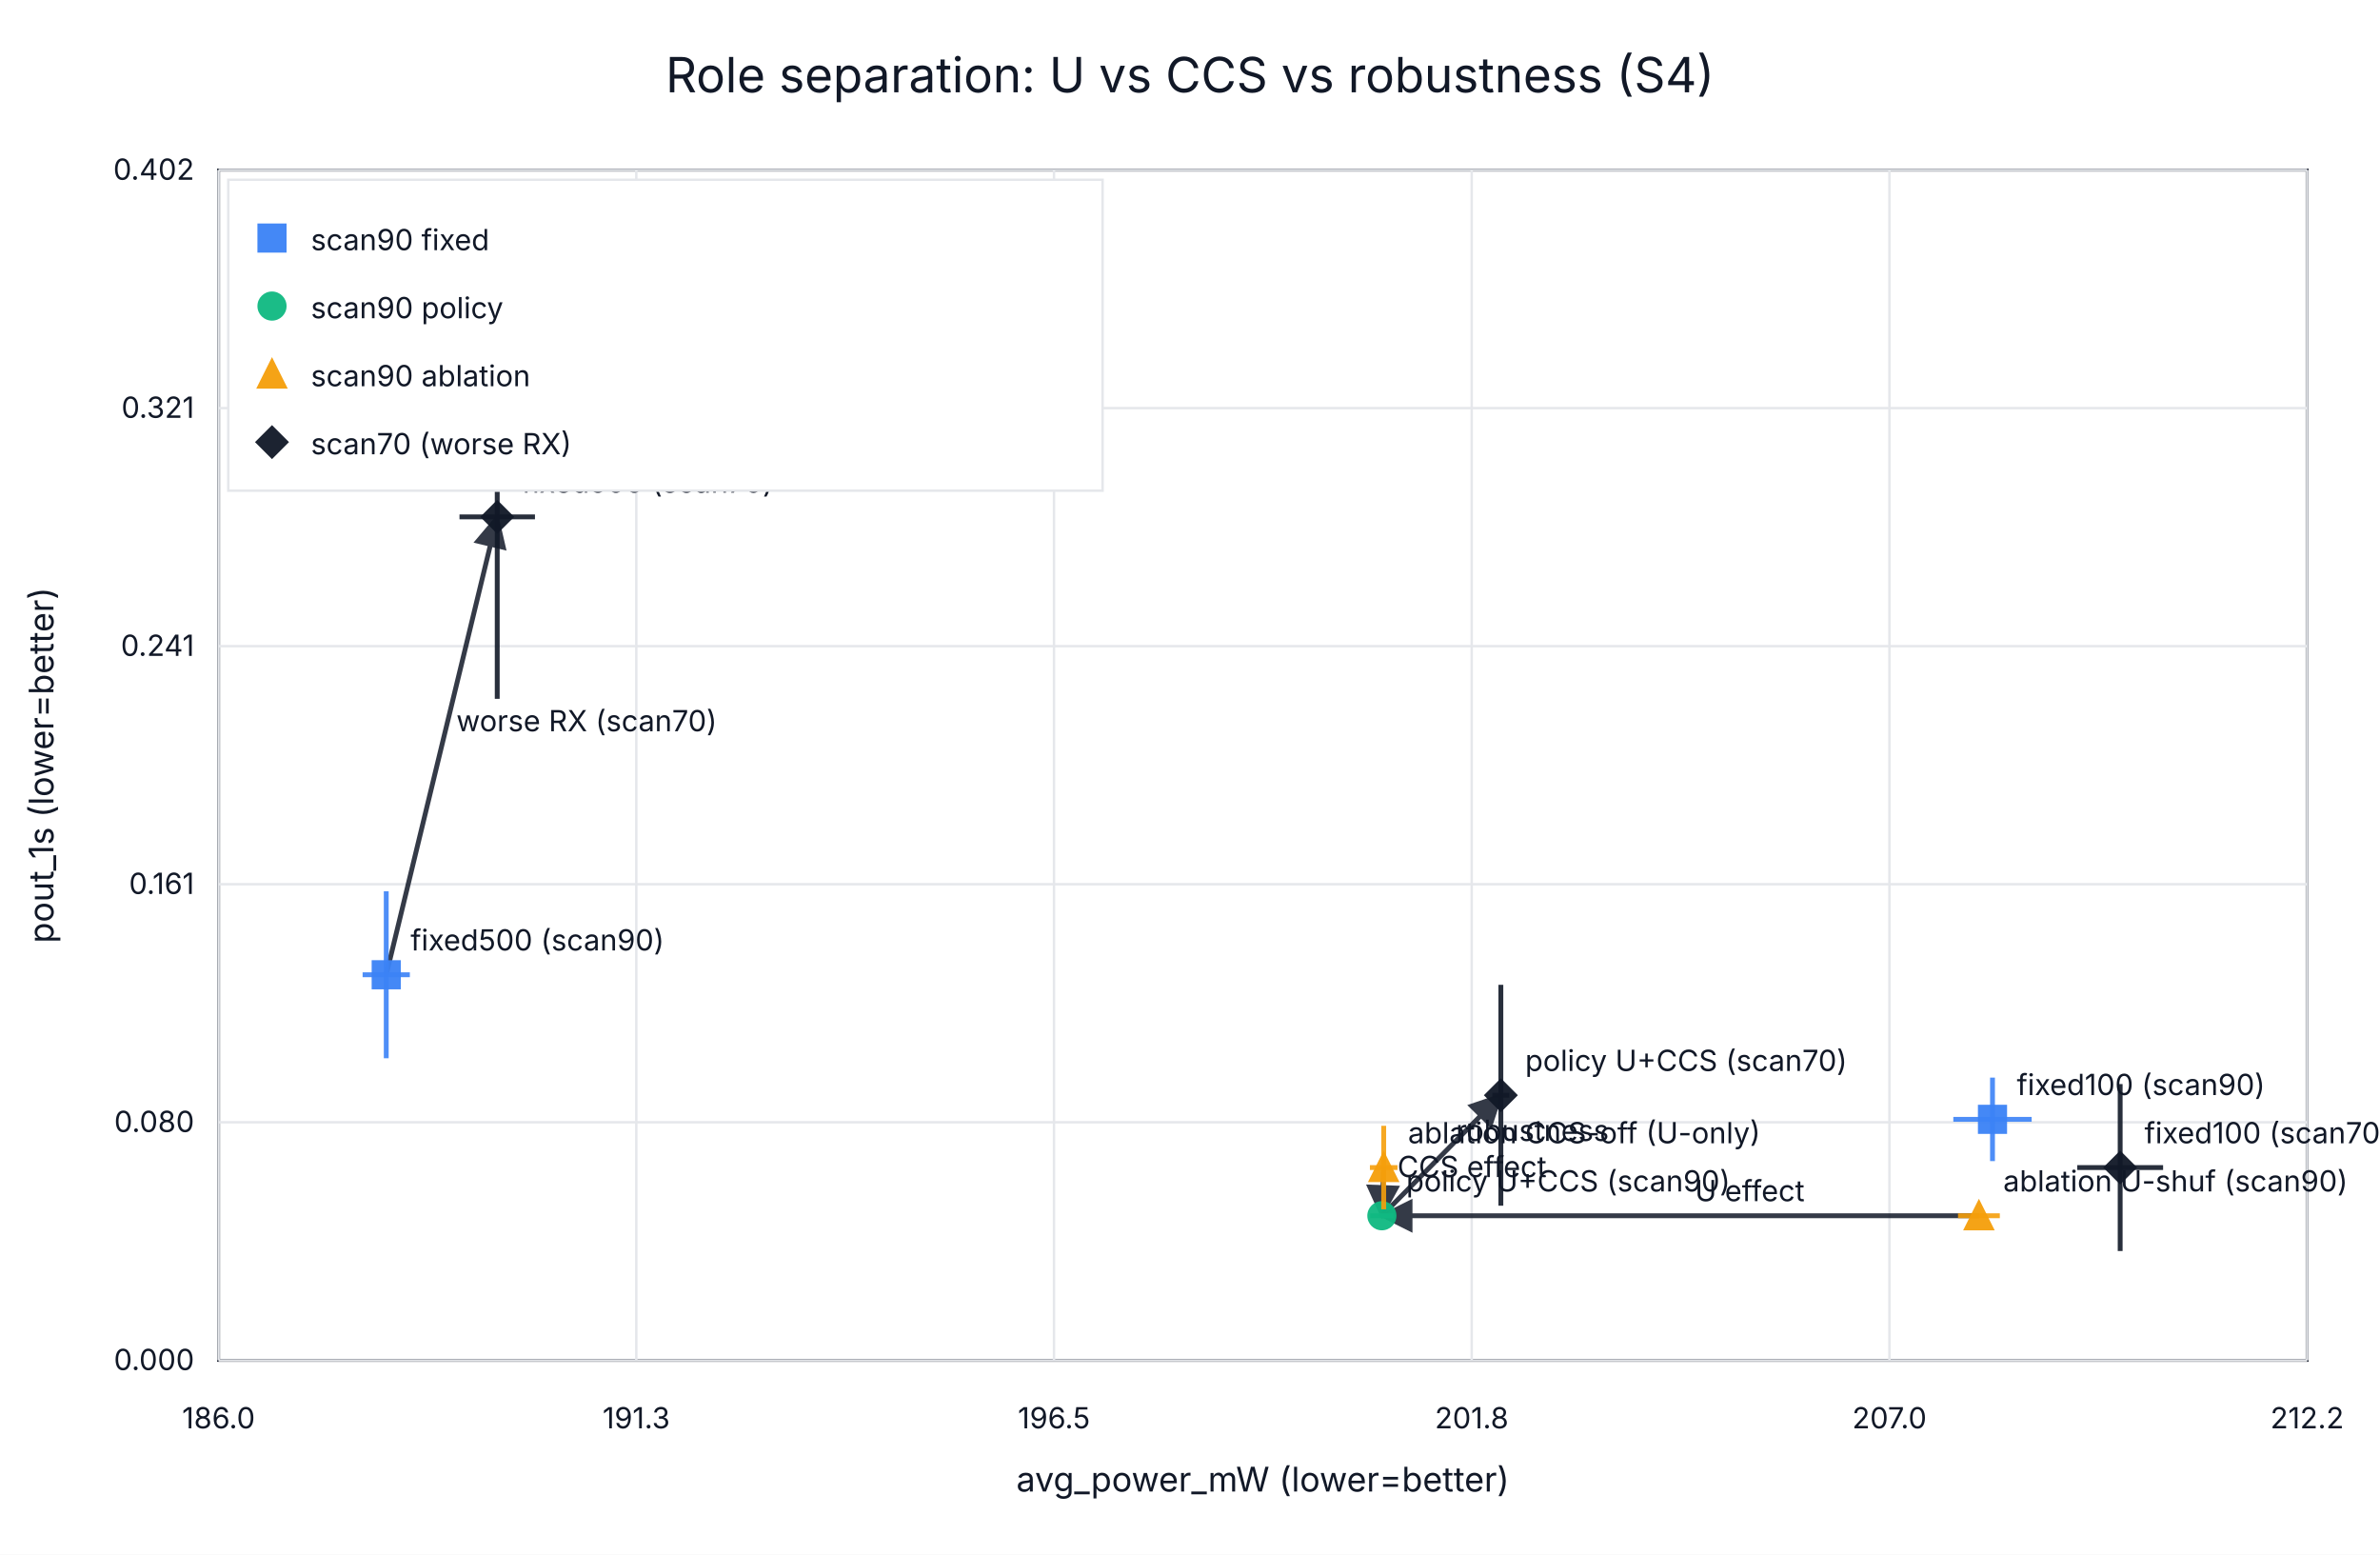
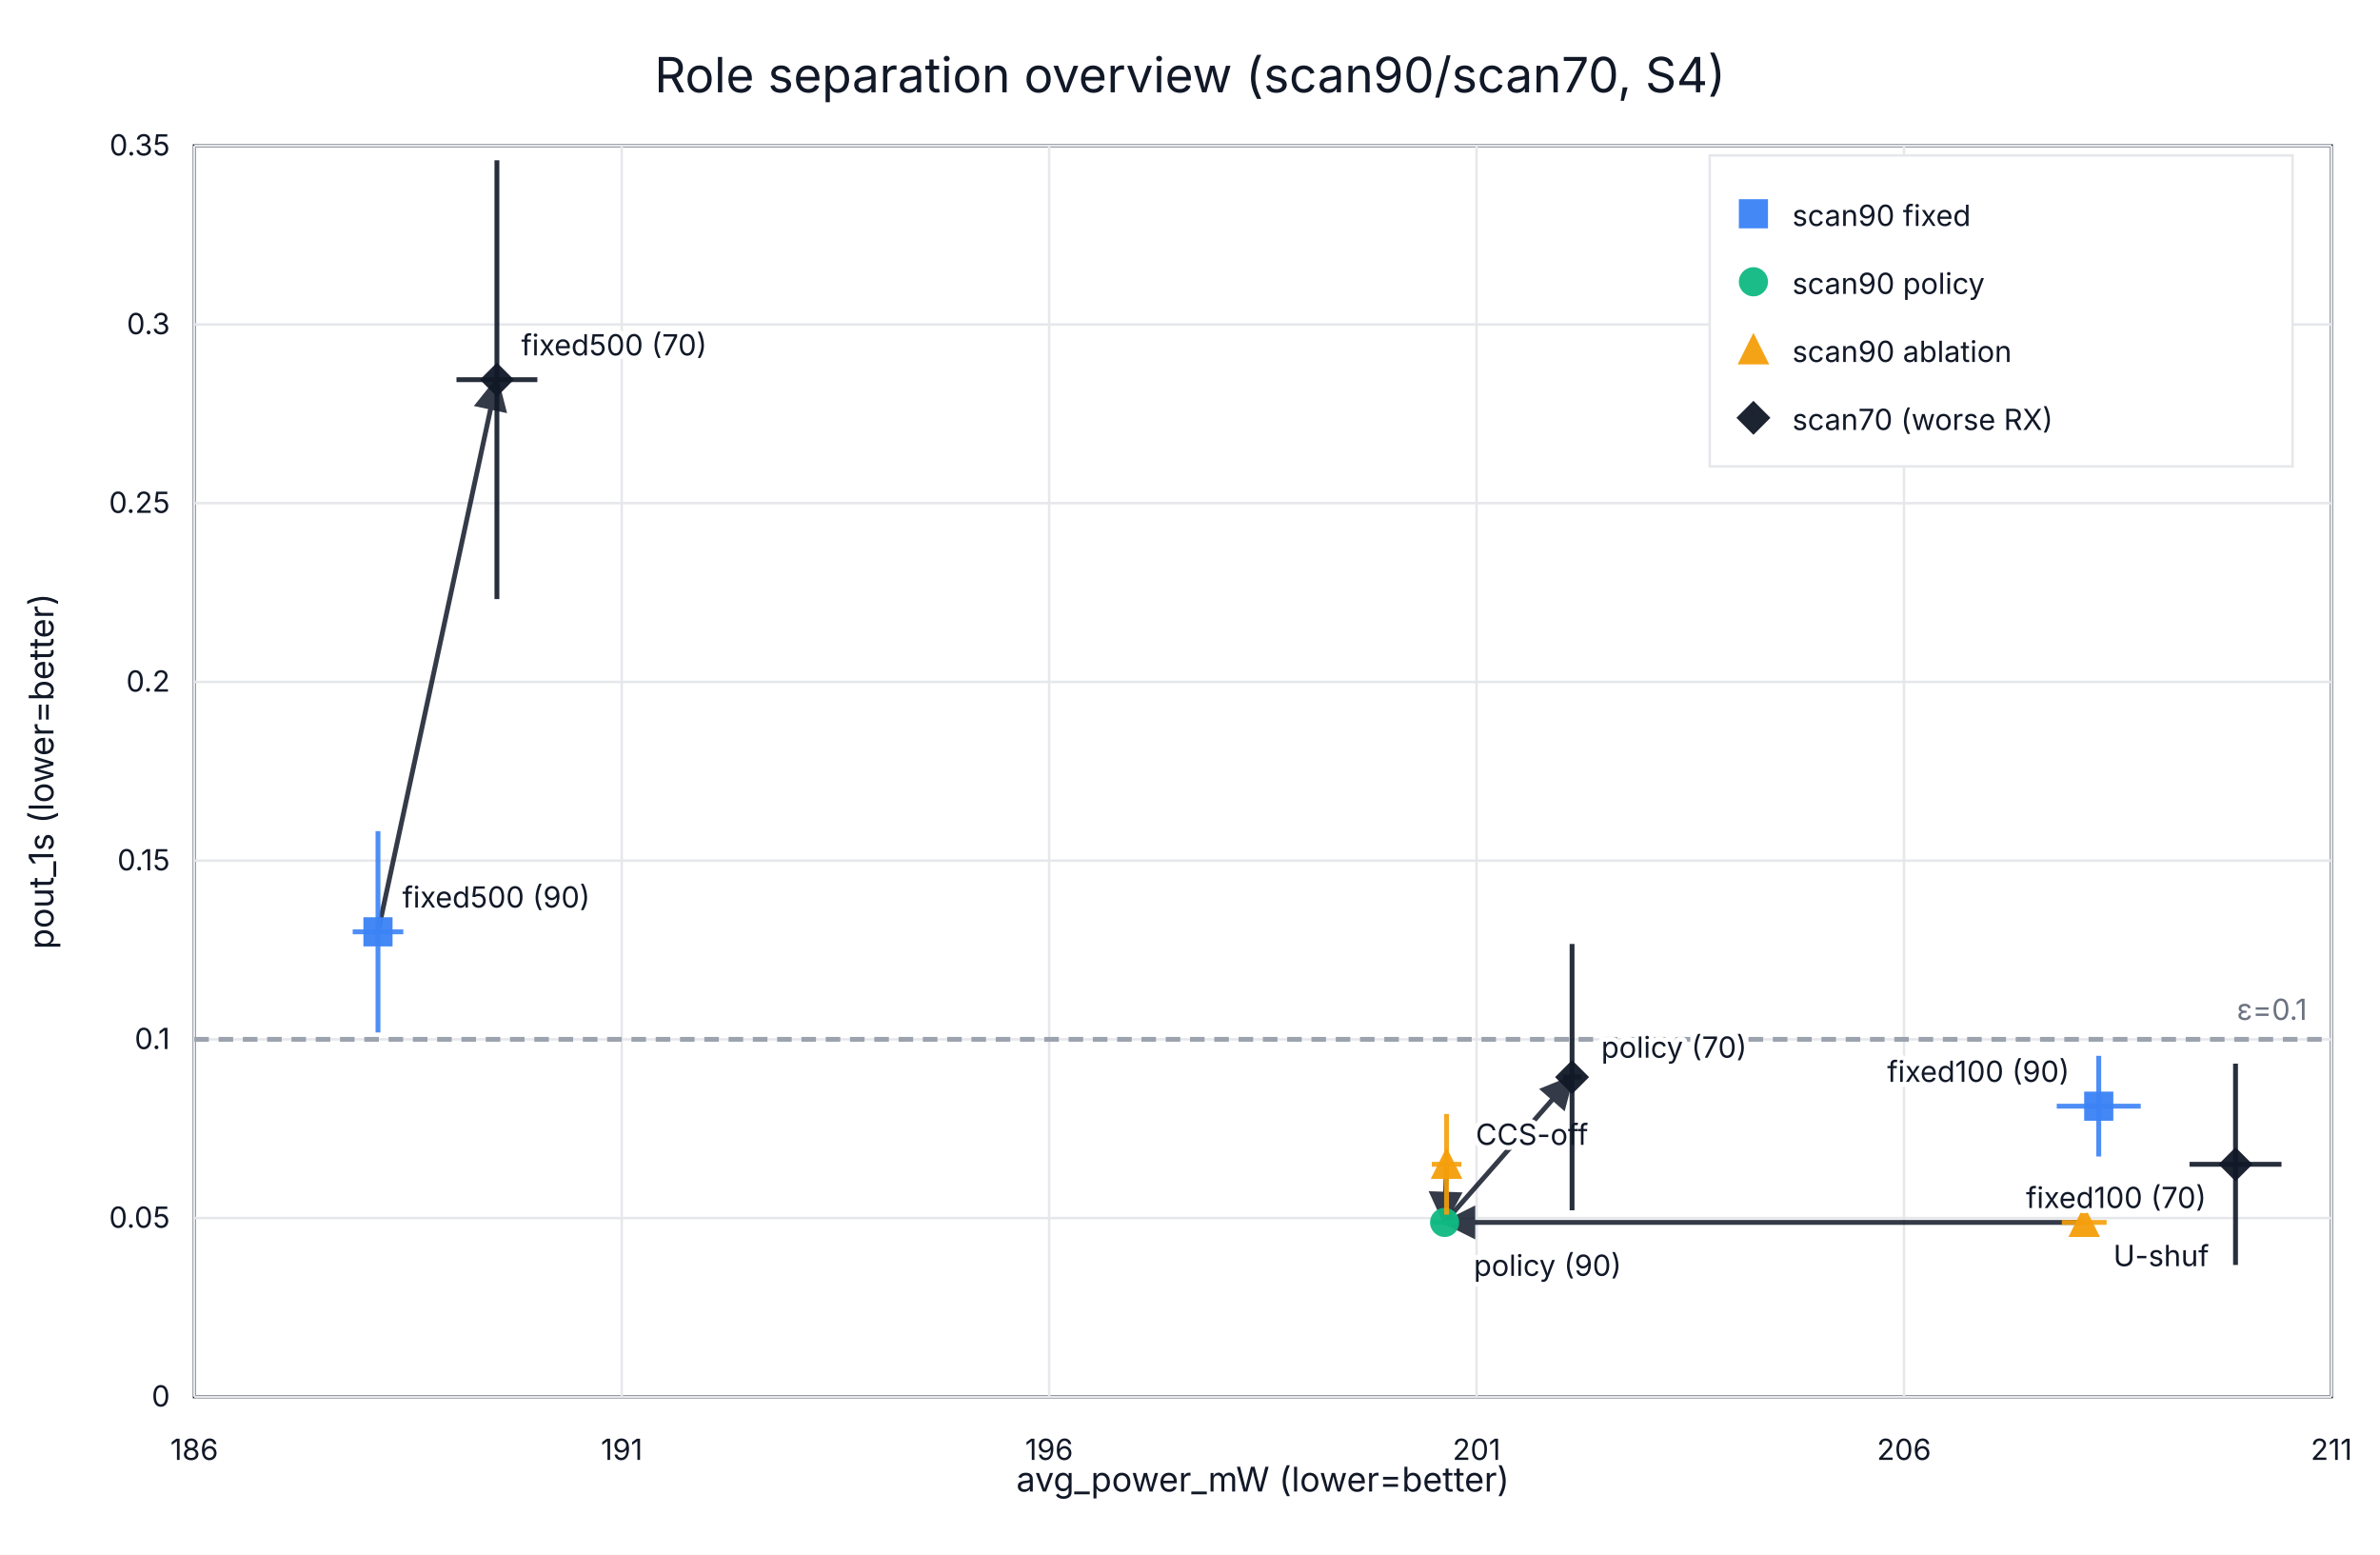
<svg xmlns="http://www.w3.org/2000/svg" width="980" height="640" viewBox="0 0 980 640">
  <defs>
    <marker id="arrow" viewBox="0 0 10 10" refX="9" refY="5" markerWidth="7" markerHeight="7" orient="auto-start-reverse">
      <path d="M 0 0 L 10 5 L 0 10 z" fill="#111827" />
    </marker>
  </defs>
  <rect x="0" y="0" width="980" height="640" fill="#ffffff" />
-   <text x="490.0" y="38" font-size="20" text-anchor="middle" fill="#111827" font-family="ui-sans-serif, system-ui, -apple-system">Role separation: U vs CCS vs robustness (S4)</text>
-   <rect x="90" y="70" width="860" height="490" fill="none" stroke="#111827" stroke-width="1.2" />
-   <line x1="90.00" y1="70" x2="90.00" y2="560" stroke="#e5e7eb" stroke-width="1" />
-   <text x="90.00" y="588" font-size="12" text-anchor="middle" fill="#111827" font-family="ui-sans-serif, system-ui, -apple-system">186.0</text>
-   <line x1="262.00" y1="70" x2="262.00" y2="560" stroke="#e5e7eb" stroke-width="1" />
-   <text x="262.00" y="588" font-size="12" text-anchor="middle" fill="#111827" font-family="ui-sans-serif, system-ui, -apple-system">191.3</text>
-   <line x1="434.00" y1="70" x2="434.00" y2="560" stroke="#e5e7eb" stroke-width="1" />
-   <text x="434.00" y="588" font-size="12" text-anchor="middle" fill="#111827" font-family="ui-sans-serif, system-ui, -apple-system">196.5</text>
-   <line x1="606.00" y1="70" x2="606.00" y2="560" stroke="#e5e7eb" stroke-width="1" />
-   <text x="606.00" y="588" font-size="12" text-anchor="middle" fill="#111827" font-family="ui-sans-serif, system-ui, -apple-system">201.8</text>
-   <line x1="778.00" y1="70" x2="778.00" y2="560" stroke="#e5e7eb" stroke-width="1" />
-   <text x="778.00" y="588" font-size="12" text-anchor="middle" fill="#111827" font-family="ui-sans-serif, system-ui, -apple-system">207.0</text>
-   <line x1="950.00" y1="70" x2="950.00" y2="560" stroke="#e5e7eb" stroke-width="1" />
-   <text x="950.00" y="588" font-size="12" text-anchor="middle" fill="#111827" font-family="ui-sans-serif, system-ui, -apple-system">212.2</text>
-   <line x1="90" y1="560.00" x2="950" y2="560.00" stroke="#e5e7eb" stroke-width="1" />
-   <text x="80" y="564.00" font-size="12" text-anchor="end" fill="#111827" font-family="ui-sans-serif, system-ui, -apple-system">0.000</text>
-   <line x1="90" y1="462.00" x2="950" y2="462.00" stroke="#e5e7eb" stroke-width="1" />
-   <text x="80" y="466.00" font-size="12" text-anchor="end" fill="#111827" font-family="ui-sans-serif, system-ui, -apple-system">0.080</text>
-   <line x1="90" y1="364.00" x2="950" y2="364.00" stroke="#e5e7eb" stroke-width="1" />
-   <text x="80" y="368.00" font-size="12" text-anchor="end" fill="#111827" font-family="ui-sans-serif, system-ui, -apple-system">0.161</text>
-   <line x1="90" y1="266.00" x2="950" y2="266.00" stroke="#e5e7eb" stroke-width="1" />
-   <text x="80" y="270.00" font-size="12" text-anchor="end" fill="#111827" font-family="ui-sans-serif, system-ui, -apple-system">0.241</text>
-   <line x1="90" y1="168.00" x2="950" y2="168.00" stroke="#e5e7eb" stroke-width="1" />
-   <text x="80" y="172.00" font-size="12" text-anchor="end" fill="#111827" font-family="ui-sans-serif, system-ui, -apple-system">0.321</text>
-   <line x1="90" y1="70.00" x2="950" y2="70.00" stroke="#e5e7eb" stroke-width="1" />
-   <text x="80" y="74.00" font-size="12" text-anchor="end" fill="#111827" font-family="ui-sans-serif, system-ui, -apple-system">0.402</text>
+   <text x="490.0" y="38" font-size="20" text-anchor="middle" fill="#111827" font-family="ui-sans-serif, system-ui, -apple-system">Role separation overview (scan90/scan70, S4)</text>
+   <rect x="80" y="60" width="880" height="515" fill="none" stroke="#111827" stroke-width="1.2" />
+   <line x1="80.00" y1="60" x2="80.00" y2="575" stroke="#e5e7eb" stroke-width="1" />
+   <text x="80.00" y="601" font-size="12" text-anchor="middle" fill="#111827" font-family="ui-sans-serif, system-ui, -apple-system">186</text>
+   <line x1="256.00" y1="60" x2="256.00" y2="575" stroke="#e5e7eb" stroke-width="1" />
+   <text x="256.00" y="601" font-size="12" text-anchor="middle" fill="#111827" font-family="ui-sans-serif, system-ui, -apple-system">191</text>
+   <line x1="432.00" y1="60" x2="432.00" y2="575" stroke="#e5e7eb" stroke-width="1" />
+   <text x="432.00" y="601" font-size="12" text-anchor="middle" fill="#111827" font-family="ui-sans-serif, system-ui, -apple-system">196</text>
+   <line x1="608.00" y1="60" x2="608.00" y2="575" stroke="#e5e7eb" stroke-width="1" />
+   <text x="608.00" y="601" font-size="12" text-anchor="middle" fill="#111827" font-family="ui-sans-serif, system-ui, -apple-system">201</text>
+   <line x1="784.00" y1="60" x2="784.00" y2="575" stroke="#e5e7eb" stroke-width="1" />
+   <text x="784.00" y="601" font-size="12" text-anchor="middle" fill="#111827" font-family="ui-sans-serif, system-ui, -apple-system">206</text>
+   <line x1="960.00" y1="60" x2="960.00" y2="575" stroke="#e5e7eb" stroke-width="1" />
+   <text x="960.00" y="601" font-size="12" text-anchor="middle" fill="#111827" font-family="ui-sans-serif, system-ui, -apple-system">211</text>
+   <line x1="80" y1="575.00" x2="960" y2="575.00" stroke="#e5e7eb" stroke-width="1" />
+   <text x="70" y="579.00" font-size="12" text-anchor="end" fill="#111827" font-family="ui-sans-serif, system-ui, -apple-system">0</text>
+   <line x1="80" y1="501.43" x2="960" y2="501.43" stroke="#e5e7eb" stroke-width="1" />
+   <text x="70" y="505.43" font-size="12" text-anchor="end" fill="#111827" font-family="ui-sans-serif, system-ui, -apple-system">0.05</text>
+   <line x1="80" y1="427.86" x2="960" y2="427.86" stroke="#e5e7eb" stroke-width="1" />
+   <text x="70" y="431.86" font-size="12" text-anchor="end" fill="#111827" font-family="ui-sans-serif, system-ui, -apple-system">0.1</text>
+   <line x1="80" y1="354.29" x2="960" y2="354.29" stroke="#e5e7eb" stroke-width="1" />
+   <text x="70" y="358.29" font-size="12" text-anchor="end" fill="#111827" font-family="ui-sans-serif, system-ui, -apple-system">0.15</text>
+   <line x1="80" y1="280.71" x2="960" y2="280.71" stroke="#e5e7eb" stroke-width="1" />
+   <text x="70" y="284.71" font-size="12" text-anchor="end" fill="#111827" font-family="ui-sans-serif, system-ui, -apple-system">0.2</text>
+   <line x1="80" y1="207.14" x2="960" y2="207.14" stroke="#e5e7eb" stroke-width="1" />
+   <text x="70" y="211.14" font-size="12" text-anchor="end" fill="#111827" font-family="ui-sans-serif, system-ui, -apple-system">0.25</text>
+   <line x1="80" y1="133.57" x2="960" y2="133.57" stroke="#e5e7eb" stroke-width="1" />
+   <text x="70" y="137.57" font-size="12" text-anchor="end" fill="#111827" font-family="ui-sans-serif, system-ui, -apple-system">0.3</text>
+   <line x1="80" y1="60.00" x2="960" y2="60.00" stroke="#e5e7eb" stroke-width="1" />
+   <text x="70" y="64.00" font-size="12" text-anchor="end" fill="#111827" font-family="ui-sans-serif, system-ui, -apple-system">0.35</text>
  <text x="520.0" y="614" font-size="14" text-anchor="middle" fill="#111827" font-family="ui-sans-serif, system-ui, -apple-system">avg_power_mW (lower=better)</text>
-   <text x="22" y="315.0" font-size="14" text-anchor="middle" fill="#111827" font-family="ui-sans-serif, system-ui, -apple-system" transform="rotate(-90 22 315.0)">pout_1s (lower=better)</text>
-   <line x1="814.85" y1="500.48" x2="569.01" y2="500.48" stroke="#111827" stroke-width="2" marker-end="url(#arrow)" opacity="0.85" />
-   <text x="697.93" y="494.48" font-size="12" fill="#111827" font-family="ui-sans-serif, system-ui, -apple-system">U effect</text>
-   <line x1="569.76" y1="480.64" x2="569.01" y2="500.48" stroke="#111827" stroke-width="2" marker-end="url(#arrow)" opacity="0.85" />
-   <text x="575.39" y="484.56" font-size="12" fill="#111827" font-family="ui-sans-serif, system-ui, -apple-system">CCS effect</text>
-   <line x1="159.04" y1="401.27" x2="204.74" y2="212.78" stroke="#111827" stroke-width="2" marker-end="url(#arrow)" opacity="0.85" />
-   <text x="187.89" y="301.03" font-size="12" fill="#111827" font-family="ui-sans-serif, system-ui, -apple-system">worse RX (scan70)</text>
-   <line x1="569.01" y1="500.48" x2="618.00" y2="450.87" stroke="#111827" stroke-width="2" marker-end="url(#arrow)" opacity="0.85" />
-   <text x="599.50" y="469.68" font-size="12" fill="#111827" font-family="ui-sans-serif, system-ui, -apple-system">robustness</text>
-   <line x1="804.31" y1="460.79" x2="836.57" y2="460.79" stroke="#3b82f6" stroke-width="2" opacity="0.9" />
-   <line x1="820.44" y1="477.98" x2="820.44" y2="443.61" stroke="#3b82f6" stroke-width="2" opacity="0.9" />
-   <rect x="814.44" y="454.79" width="12" height="12" fill="#3b82f6" opacity="0.95" />
-   <text x="830.44" y="450.79" font-size="12" fill="#111827" font-family="ui-sans-serif, system-ui, -apple-system">fixed100 (scan90)</text>
-   <line x1="149.31" y1="401.27" x2="168.76" y2="401.27" stroke="#3b82f6" stroke-width="2" opacity="0.9" />
-   <line x1="159.04" y1="435.64" x2="159.04" y2="366.91" stroke="#3b82f6" stroke-width="2" opacity="0.9" />
-   <rect x="153.04" y="395.27" width="12" height="12" fill="#3b82f6" opacity="0.95" />
-   <text x="169.04" y="391.27" font-size="12" fill="#111827" font-family="ui-sans-serif, system-ui, -apple-system">fixed500 (scan90)</text>
-   <line x1="564.18" y1="500.48" x2="573.84" y2="500.48" stroke="#10b981" stroke-width="2" opacity="0.9" />
-   <line x1="569.01" y1="500.48" x2="569.01" y2="500.48" stroke="#10b981" stroke-width="2" opacity="0.9" />
-   <circle cx="569.01" cy="500.48" r="6" fill="#10b981" opacity="0.95" />
-   <text x="579.01" y="490.48" font-size="12" fill="#111827" font-family="ui-sans-serif, system-ui, -apple-system">policy U+CCS (scan90)</text>
-   <line x1="806.24" y1="500.48" x2="823.46" y2="500.48" stroke="#f59e0b" stroke-width="2" opacity="0.9" />
-   <line x1="814.85" y1="500.48" x2="814.85" y2="500.48" stroke="#f59e0b" stroke-width="2" opacity="0.9" />
-   <polygon points="814.85,493.48 808.35,506.48 821.35,506.48" fill="#f59e0b" opacity="0.95" />
-   <text x="824.85" y="490.48" font-size="12" fill="#111827" font-family="ui-sans-serif, system-ui, -apple-system">ablation U-shuf (scan90)</text>
-   <line x1="564.08" y1="480.64" x2="575.45" y2="480.64" stroke="#f59e0b" stroke-width="2" opacity="0.9" />
-   <line x1="569.76" y1="497.82" x2="569.76" y2="463.45" stroke="#f59e0b" stroke-width="2" opacity="0.9" />
-   <polygon points="569.76,473.64 563.26,486.64 576.26,486.64" fill="#f59e0b" opacity="0.95" />
-   <text x="579.76" y="470.64" font-size="12" fill="#111827" font-family="ui-sans-serif, system-ui, -apple-system">ablation CCS-off (U-only)</text>
-   <line x1="855.33" y1="480.64" x2="890.69" y2="480.64" stroke="#111827" stroke-width="2" opacity="0.9" />
-   <line x1="873.01" y1="515.00" x2="873.01" y2="446.27" stroke="#111827" stroke-width="2" opacity="0.9" />
-   <polygon points="873.01,473.64 866.01,480.64 873.01,487.64 880.01,480.64" fill="#111827" opacity="0.95" />
-   <text x="883.01" y="470.64" font-size="12" fill="#111827" font-family="ui-sans-serif, system-ui, -apple-system">fixed100 (scan70)</text>
-   <line x1="189.20" y1="212.78" x2="220.28" y2="212.78" stroke="#111827" stroke-width="2" opacity="0.9" />
-   <line x1="204.74" y1="287.68" x2="204.74" y2="137.88" stroke="#111827" stroke-width="2" opacity="0.9" />
-   <polygon points="204.74,205.78 197.74,212.78 204.74,219.78 211.74,212.78" fill="#111827" opacity="0.95" />
-   <text x="214.74" y="202.78" font-size="12" fill="#111827" font-family="ui-sans-serif, system-ui, -apple-system">fixed500 (scan70)</text>
-   <line x1="614.52" y1="450.87" x2="621.48" y2="450.87" stroke="#111827" stroke-width="2" opacity="0.9" />
-   <line x1="618.00" y1="496.34" x2="618.00" y2="405.41" stroke="#111827" stroke-width="2" opacity="0.9" />
-   <polygon points="618.00,443.87 611.00,450.87 618.00,457.87 625.00,450.87" fill="#111827" opacity="0.95" />
-   <text x="628.00" y="440.87" font-size="12" fill="#111827" font-family="ui-sans-serif, system-ui, -apple-system">policy U+CCS (scan70)</text>
-   <rect x="94" y="74" width="360" height="128" fill="#ffffff" stroke="#e5e7eb" stroke-width="1" />
-   <rect x="106.00" y="92.00" width="12" height="12" fill="#3b82f6" opacity="0.95" />
-   <text x="128" y="103" font-size="12" fill="#111827" font-family="ui-sans-serif, system-ui, -apple-system">scan90 fixed</text>
-   <circle cx="112.00" cy="126.00" r="6" fill="#10b981" opacity="0.95" />
-   <text x="128" y="131" font-size="12" fill="#111827" font-family="ui-sans-serif, system-ui, -apple-system">scan90 policy</text>
-   <polygon points="112.00,147.00 105.50,160.00 118.50,160.00" fill="#f59e0b" opacity="0.95" />
-   <text x="128" y="159" font-size="12" fill="#111827" font-family="ui-sans-serif, system-ui, -apple-system">scan90 ablation</text>
-   <polygon points="112.00,175.00 105.00,182.00 112.00,189.00 119.00,182.00" fill="#111827" opacity="0.95" />
-   <text x="128" y="187" font-size="12" fill="#111827" font-family="ui-sans-serif, system-ui, -apple-system">scan70 (worse RX)</text>
+   <text x="22" y="317.5" font-size="14" text-anchor="middle" fill="#111827" font-family="ui-sans-serif, system-ui, -apple-system" transform="rotate(-90 22 317.5)">pout_1s (lower=better)</text>
+   <line x1="80" y1="427.86" x2="960" y2="427.86" stroke="#9ca3af" stroke-width="2" stroke-dasharray="6 4" />
+   <text x="950" y="419.86" font-size="12" text-anchor="end" fill="#6b7280" font-family="ui-sans-serif, system-ui, -apple-system">ε=0.1</text>
+   <line x1="858.20" y1="503.22" x2="594.84" y2="503.22" stroke="#111827" stroke-width="2" marker-end="url(#arrow)" opacity="0.85" />
+   <line x1="595.64" y1="479.30" x2="594.84" y2="503.22" stroke="#111827" stroke-width="2" marker-end="url(#arrow)" opacity="0.85" />
+   <line x1="155.64" y1="383.60" x2="204.61" y2="156.30" stroke="#111827" stroke-width="2" marker-end="url(#arrow)" opacity="0.85" />
+   <line x1="594.84" y1="503.22" x2="647.32" y2="443.41" stroke="#111827" stroke-width="2" marker-end="url(#arrow)" opacity="0.85" />
+   <line x1="846.90" y1="455.37" x2="881.47" y2="455.37" stroke="#3b82f6" stroke-width="2" opacity="0.9" />
+   <line x1="864.19" y1="476.09" x2="864.19" y2="434.65" stroke="#3b82f6" stroke-width="2" opacity="0.9" />
+   <rect x="858.19" y="449.37" width="12" height="12" fill="#3b82f6" opacity="0.95" />
+   <text x="852.19" y="445.37" font-size="12" text-anchor="end" fill="#111827" style="paint-order: stroke; stroke: #ffffff; stroke-width: 4px; stroke-linejoin: round;" font-family="ui-sans-serif, system-ui, -apple-system">fixed100 (90)</text>
+   <line x1="145.23" y1="383.60" x2="166.06" y2="383.60" stroke="#3b82f6" stroke-width="2" opacity="0.9" />
+   <line x1="155.64" y1="425.03" x2="155.64" y2="342.16" stroke="#3b82f6" stroke-width="2" opacity="0.9" />
+   <rect x="149.64" y="377.60" width="12" height="12" fill="#3b82f6" opacity="0.95" />
+   <text x="165.64" y="373.60" font-size="12" text-anchor="start" fill="#111827" style="paint-order: stroke; stroke: #ffffff; stroke-width: 4px; stroke-linejoin: round;" font-family="ui-sans-serif, system-ui, -apple-system">fixed500 (90)</text>
+   <line x1="589.66" y1="503.22" x2="600.01" y2="503.22" stroke="#10b981" stroke-width="2" opacity="0.9" />
+   <line x1="594.84" y1="503.22" x2="594.84" y2="503.22" stroke="#10b981" stroke-width="2" opacity="0.9" />
+   <circle cx="594.84" cy="503.22" r="6" fill="#10b981" opacity="0.95" />
+   <text x="606.84" y="525.22" font-size="12" text-anchor="start" fill="#111827" style="paint-order: stroke; stroke: #ffffff; stroke-width: 4px; stroke-linejoin: round;" font-family="ui-sans-serif, system-ui, -apple-system">policy (90)</text>
+   <line x1="848.98" y1="503.22" x2="867.42" y2="503.22" stroke="#f59e0b" stroke-width="2" opacity="0.9" />
+   <line x1="858.20" y1="503.22" x2="858.20" y2="503.22" stroke="#f59e0b" stroke-width="2" opacity="0.9" />
+   <polygon points="858.20,496.22 851.70,509.22 864.70,509.22" fill="#f59e0b" opacity="0.95" />
+   <text x="870.20" y="521.22" font-size="12" text-anchor="start" fill="#111827" style="paint-order: stroke; stroke: #ffffff; stroke-width: 4px; stroke-linejoin: round;" font-family="ui-sans-serif, system-ui, -apple-system">U-shuf</text>
+   <line x1="589.56" y1="479.30" x2="601.73" y2="479.30" stroke="#f59e0b" stroke-width="2" opacity="0.9" />
+   <line x1="595.64" y1="500.02" x2="595.64" y2="458.58" stroke="#f59e0b" stroke-width="2" opacity="0.9" />
+   <polygon points="595.64,472.30 589.14,485.30 602.14,485.30" fill="#f59e0b" opacity="0.95" />
+   <text x="607.64" y="471.30" font-size="12" text-anchor="start" fill="#111827" style="paint-order: stroke; stroke: #ffffff; stroke-width: 4px; stroke-linejoin: round;" font-family="ui-sans-serif, system-ui, -apple-system">CCS-off</text>
+   <line x1="901.57" y1="479.30" x2="939.44" y2="479.30" stroke="#111827" stroke-width="2" opacity="0.9" />
+   <line x1="920.51" y1="520.74" x2="920.51" y2="437.86" stroke="#111827" stroke-width="2" opacity="0.9" />
+   <polygon points="920.51,472.30 913.51,479.30 920.51,486.30 927.51,479.30" fill="#111827" opacity="0.95" />
+   <text x="908.51" y="497.30" font-size="12" text-anchor="end" fill="#111827" style="paint-order: stroke; stroke: #ffffff; stroke-width: 4px; stroke-linejoin: round;" font-family="ui-sans-serif, system-ui, -apple-system">fixed100 (70)</text>
+   <line x1="187.96" y1="156.30" x2="221.26" y2="156.30" stroke="#111827" stroke-width="2" opacity="0.9" />
+   <line x1="204.61" y1="246.62" x2="204.61" y2="65.98" stroke="#111827" stroke-width="2" opacity="0.9" />
+   <polygon points="204.61,149.30 197.61,156.30 204.61,163.30 211.61,156.30" fill="#111827" opacity="0.95" />
+   <text x="214.61" y="146.30" font-size="12" text-anchor="start" fill="#111827" style="paint-order: stroke; stroke: #ffffff; stroke-width: 4px; stroke-linejoin: round;" font-family="ui-sans-serif, system-ui, -apple-system">fixed500 (70)</text>
+   <line x1="643.59" y1="443.41" x2="651.05" y2="443.41" stroke="#111827" stroke-width="2" opacity="0.9" />
+   <line x1="647.32" y1="498.23" x2="647.32" y2="388.59" stroke="#111827" stroke-width="2" opacity="0.9" />
+   <polygon points="647.32,436.41 640.32,443.41 647.32,450.41 654.32,443.41" fill="#111827" opacity="0.95" />
+   <text x="659.32" y="435.41" font-size="12" text-anchor="start" fill="#111827" style="paint-order: stroke; stroke: #ffffff; stroke-width: 4px; stroke-linejoin: round;" font-family="ui-sans-serif, system-ui, -apple-system">policy (70)</text>
+   <rect x="704" y="64" width="240" height="128" fill="#ffffff" stroke="#e5e7eb" stroke-width="1" />
+   <rect x="716.00" y="82.00" width="12" height="12" fill="#3b82f6" opacity="0.95" />
+   <text x="738" y="93" font-size="12" fill="#111827" font-family="ui-sans-serif, system-ui, -apple-system">scan90 fixed</text>
+   <circle cx="722.00" cy="116.00" r="6" fill="#10b981" opacity="0.95" />
+   <text x="738" y="121" font-size="12" fill="#111827" font-family="ui-sans-serif, system-ui, -apple-system">scan90 policy</text>
+   <polygon points="722.00,137.00 715.50,150.00 728.50,150.00" fill="#f59e0b" opacity="0.95" />
+   <text x="738" y="149" font-size="12" fill="#111827" font-family="ui-sans-serif, system-ui, -apple-system">scan90 ablation</text>
+   <polygon points="722.00,165.00 715.00,172.00 722.00,179.00 729.00,172.00" fill="#111827" opacity="0.95" />
+   <text x="738" y="177" font-size="12" fill="#111827" font-family="ui-sans-serif, system-ui, -apple-system">scan70 (worse RX)</text>
</svg>
